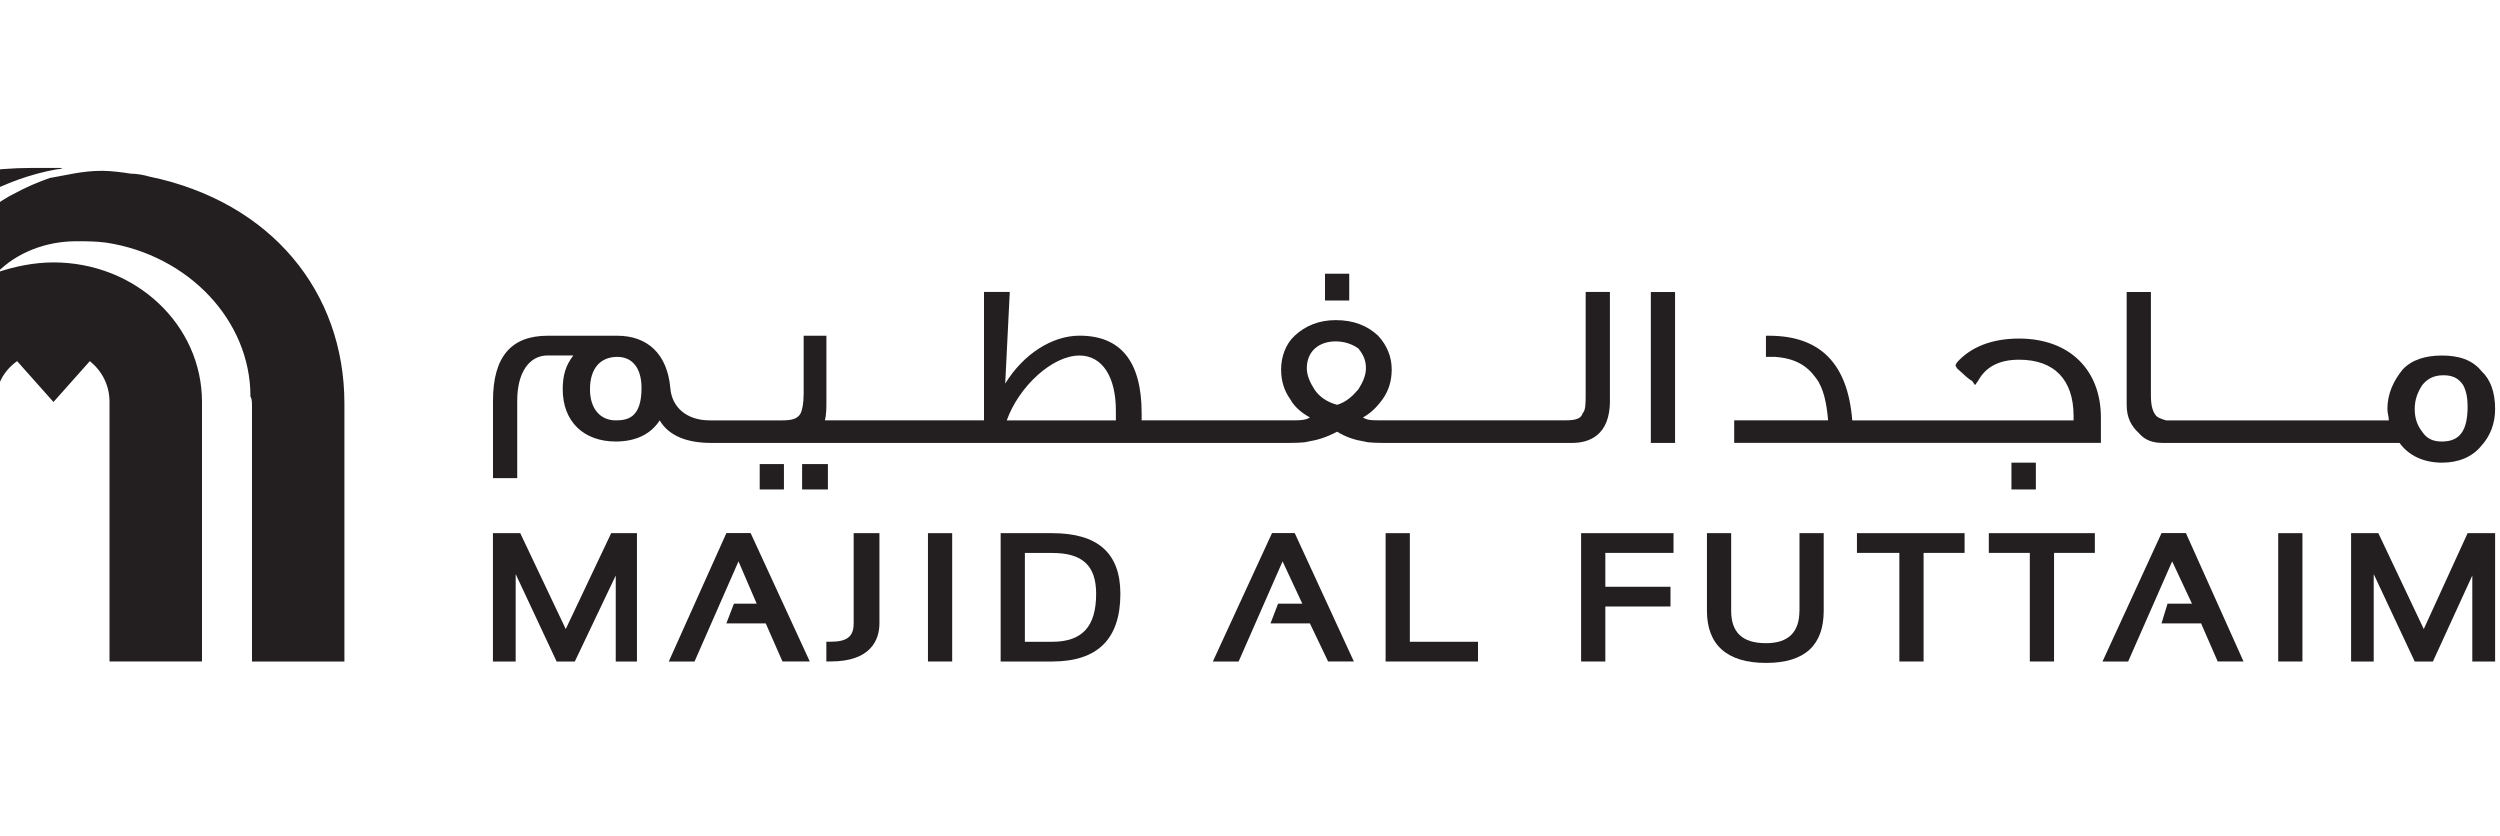
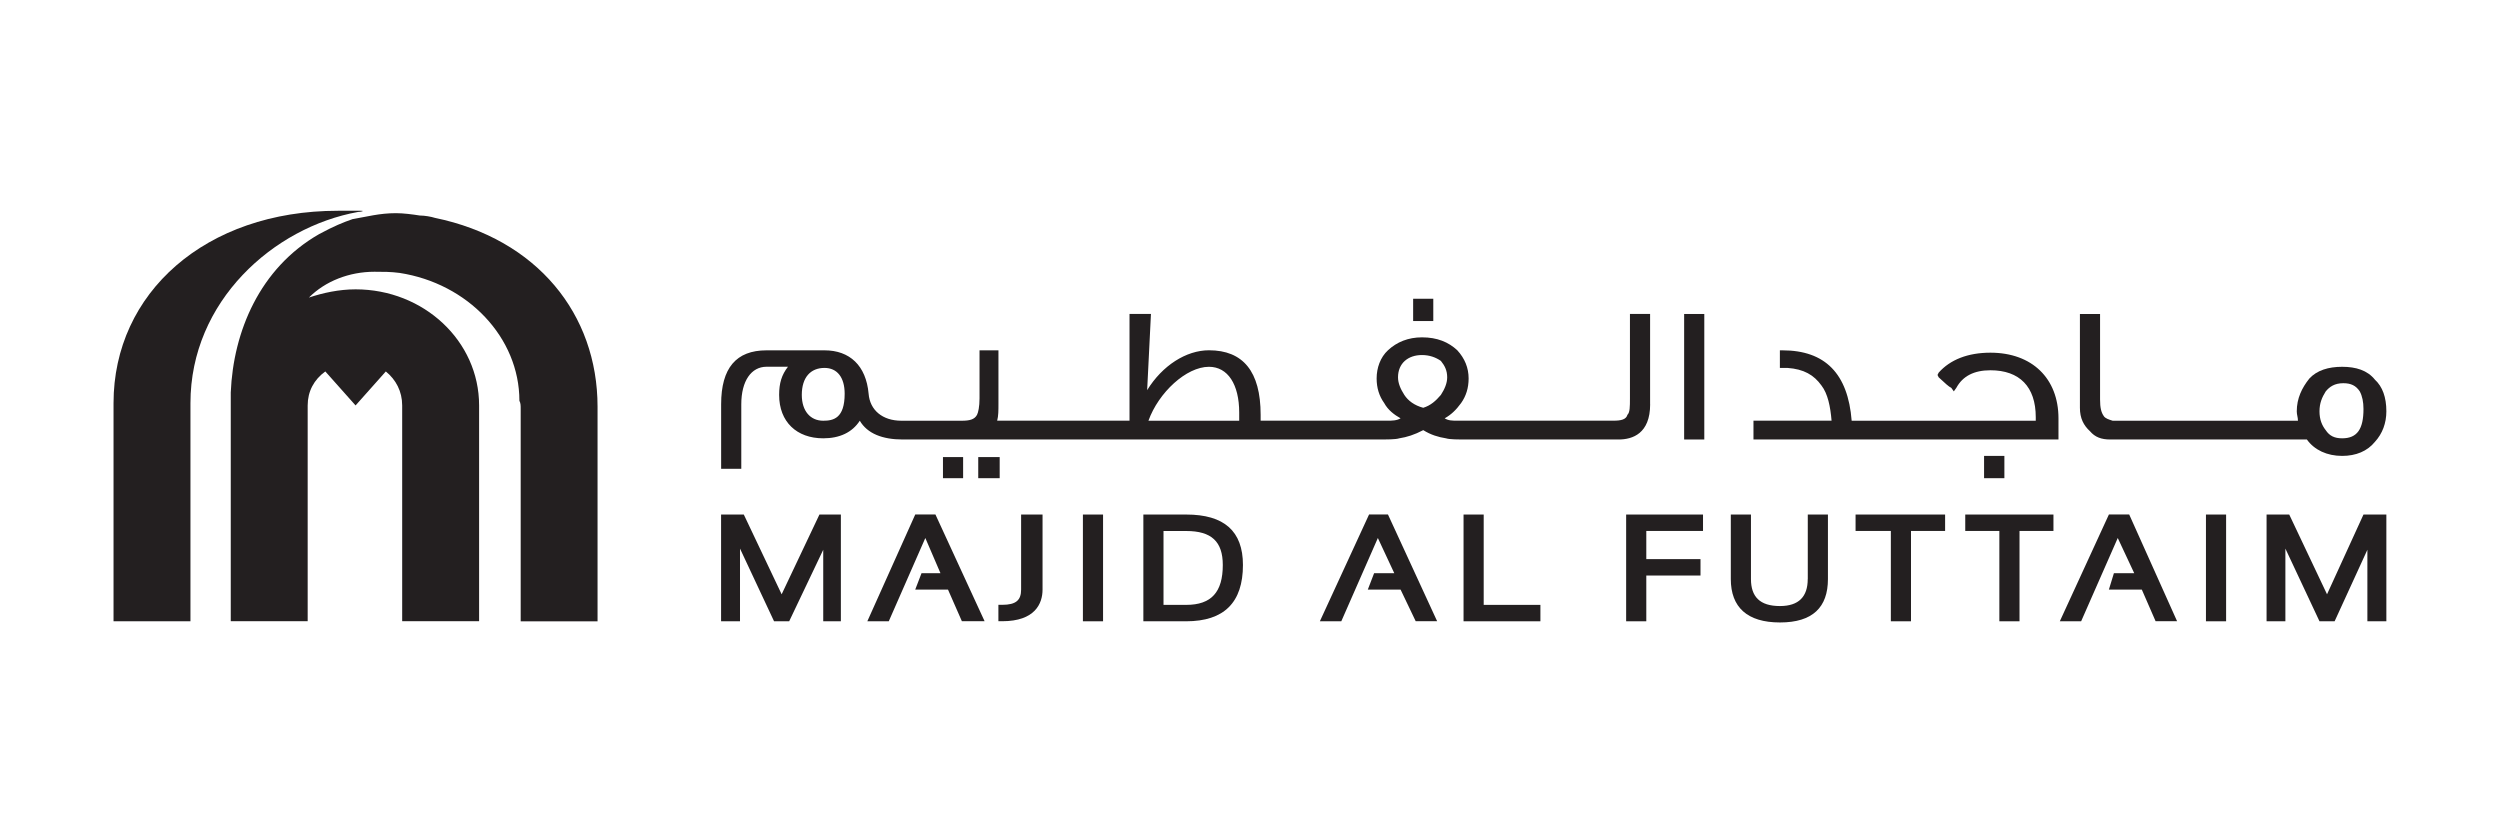
- <svg xmlns="http://www.w3.org/2000/svg" id="Layer_1" version="1.1" viewBox="122 233 389 130">
+ <svg xmlns="http://www.w3.org/2000/svg" id="Layer_1" version="1.1" viewBox="63.8 219.7 467.7 155.9">
  <defs>
    <style>
      .st0 {
        fill: #231f20;
      }
    </style>
  </defs>
  <g>
    <path id="path3041" class="st0" d="M217.1,315.96h0l-7.07,14.92-7.08-14.92h-4.25v19.97h3.54v-13.6l6.37,13.6h2.83l6.37-13.38v13.38h3.3v-19.97h-4.01Z" />
    <path id="path3051" class="st0" d="M235.02,315.96h0l-8.96,19.97h4.01l6.84-15.58,2.83,6.58h-3.54l-1.18,3.07h6.13l2.6,5.92h4.25l-9.2-19.97h-3.77Z" />
    <path id="path3061" class="st0" d="M254.83,330h0c0,1.97-.94,2.85-3.54,2.85h-.71v3.07h.71c6.13,0,7.55-3.29,7.55-5.92v-14.04h-4.01s0,14.04,0,14.04Z" />
    <path id="path3071" class="st0" d="M266.39,335.93h3.77v-19.97h-3.77v19.97Z" />
    <path id="path3081" class="st0" d="M285.72,315.96h-8.02v19.97h8.02c7.07,0,10.61-3.51,10.61-10.53,0-6.36-3.54-9.44-10.61-9.44ZM285.72,332.86h-4.25v-13.82h4.25c4.72,0,6.84,1.97,6.84,6.36,0,5.05-2.12,7.46-6.84,7.46Z" />
    <path id="path3091" class="st0" d="M319.92,315.96h0l-9.2,19.97h4.01l6.84-15.58,3.07,6.58h-3.77l-1.18,3.07h6.13l2.83,5.92h4.01l-9.2-19.97h-3.54Z" />
    <path id="path3101" class="st0" d="M337.6,315.96h0v19.97h14.38v-3.07h-10.61v-16.9h-3.77Z" />
    <path id="path3111" class="st0" d="M368.02,315.96h0v19.97h3.77v-8.56h10.14v-3.07h-10.14v-5.27h10.61v-3.07h-14.38,0Z" />
    <path id="path3121" class="st0" d="M401.99,328.03h0c0,3.29-1.67,5.05-5.2,5.05-3.77,0-5.42-1.76-5.42-5.05v-12.07h-3.77v12.07c0,5.27,3.07,8.12,9.2,8.12s8.97-2.85,8.97-8.12v-12.07h-3.77v12.07h0Z" />
    <path id="path3131" class="st0" d="M410.94,315.96h0v3.07h6.6v16.9h3.77v-16.9h6.38v-3.07h-16.75,0Z" />
    <path id="path3141" class="st0" d="M431.46,315.96h0v3.07h6.38v16.9h3.77v-16.9h6.35v-3.07h-16.5,0Z" />
    <path id="path3151" class="st0" d="M458.33,315.96h0l-9.18,19.97h3.99l6.85-15.58,3.08,6.58h-3.8l-.94,3.07h6.16l2.58,5.92h4.02l-8.96-19.97h-3.8Z" />
    <path id="path3161" class="st0" d="M476.49,335.93h3.77v-19.97h-3.77v19.97Z" />
    <path id="path3171" class="st0" d="M505.96,315.96h0l-6.82,14.92-7.07-14.92h-4.24v19.97h3.52v-13.6l6.38,13.6h2.83l6.13-13.38v13.38h3.55v-19.97h-4.27,0Z" />
    <path id="path3181" class="st0" d="M240.21,309.16h3.77v-3.95h-3.77v3.95Z" />
    <path id="path3191" class="st0" d="M250.82,305.21h-4.01v3.95h4.01v-3.95Z" />
    <path id="path3201" class="st0" d="M331.94,275.59h-3.77v4.17h3.77v-4.17Z" />
    <path id="path3211" class="st0" d="M372.5,295.33h0v-16.9h-3.77v15.8c0,1.54,0,2.63-.47,3.07-.24.88-1.18,1.1-2.59,1.1h-29.24c-.94,0-1.65,0-2.36-.44,1.18-.66,2.12-1.54,3.07-2.85.94-1.32,1.41-2.85,1.41-4.61,0-1.97-.71-3.73-2.12-5.27-1.65-1.54-3.77-2.42-6.6-2.42-2.59,0-4.72.88-6.37,2.42-1.42,1.31-2.12,3.29-2.12,5.27,0,1.76.47,3.29,1.42,4.61.71,1.31,1.89,2.19,3.06,2.85-.71.44-1.65.44-2.36.44h-23.82v-1.1c0-8.12-3.3-12.07-9.67-12.07-4.25,0-8.73,2.85-11.56,7.46l.71-14.26h-4.01v19.97h-24.76c.24-.88.24-1.98.24-3.07v-10.09h-3.54v9c0,1.54-.24,2.63-.47,3.07-.47.88-1.41,1.1-2.83,1.1h-11.32c-3.53,0-5.89-1.98-6.13-5.05-.47-5.27-3.54-8.12-8.25-8.12h-10.85c-5.66,0-8.49,3.29-8.49,10.09v12.07h3.77v-12.07c0-4.39,1.89-7.02,4.72-7.02h4.01c-1.18,1.53-1.65,3.07-1.65,5.27,0,5.05,3.3,8.12,8.25,8.12,3.07,0,5.42-1.1,6.84-3.29,1.41,2.41,4.25,3.51,8.02,3.51h88.43c2.36,0,3.77,0,4.48-.22,1.41-.22,2.83-.66,4.48-1.53,1.41.88,2.83,1.31,4.25,1.53.71.22,2.12.22,4.25.22h28.06c2.59,0,5.89-1.1,5.89-6.58h0ZM329.82,286.12h0c1.41,0,2.6.44,3.54,1.1.71.88,1.18,1.76,1.18,3.07,0,1.1-.47,2.19-1.18,3.29-.94,1.1-1.89,1.97-3.3,2.41-1.65-.44-2.83-1.32-3.54-2.41-.71-1.1-1.18-2.2-1.18-3.29,0-2.63,1.89-4.17,4.48-4.17ZM295.63,296.87h0v1.54h-16.98c1.89-5.27,7.08-10.09,11.32-10.09,3.53,0,5.66,3.29,5.66,8.56ZM217.81,298.41h0c-2.36,0-4.01-1.76-4.01-4.83,0-3.29,1.65-5.05,4.25-5.05,2.36,0,3.77,1.76,3.77,4.83,0,4.61-2.12,5.05-4.01,5.05Z" />
    <path id="path3221" class="st0" d="M382.64,278.44h-3.77v23.48h3.77v-23.48Z" />
    <path id="path3231" class="st0" d="M448.9,297.97h0c0-7.46-4.93-12.29-12.73-12.29-4.24,0-7.54,1.32-9.68,3.73l-.22.44.22.44c1.19,1.1,1.89,1.76,2.36,1.97l.47.66.47-.66c1.19-2.19,3.3-3.29,6.38-3.29,5.44,0,8.48,3.07,8.48,8.78v.66h-34.44c-.69-8.78-4.93-13.17-12.96-13.17h-.47v3.29h1.42c3.06.22,4.94,1.31,6.36,3.29,1.19,1.54,1.67,3.95,1.89,6.58h-14.61v3.51h57.06v-3.95h0Z" />
    <path id="path3241" class="st0" d="M438.78,304.99h-3.8v4.17h3.8v-4.17Z" />
    <path id="path3251" class="st0" d="M458.58,301.92h36.79c1.41,1.97,3.77,3.07,6.6,3.07,2.58,0,4.71-.88,6.13-2.63,1.41-1.54,2.14-3.51,2.14-5.71,0-2.63-.72-4.61-2.14-5.92-1.41-1.76-3.55-2.41-6.13-2.41s-4.71.66-6.13,2.19c-1.41,1.76-2.36,3.73-2.36,6.14,0,.66.22,1.1.22,1.76h-34.66c-.72-.22-1.41-.44-1.67-.88-.47-.66-.69-1.54-.69-3.07v-16.02h-3.77v17.55c0,1.97.69,3.29,1.89,4.39.94,1.1,2.11,1.54,3.77,1.54h0ZM501.97,301.7h0c-1.41,0-2.36-.44-3.08-1.53-.69-.88-1.16-1.98-1.16-3.51s.47-2.63,1.16-3.73c.72-.88,1.67-1.54,3.3-1.54,1.41,0,2.36.44,3.08,1.54.47.88.69,1.97.69,3.29,0,3.73-1.16,5.48-3.99,5.48Z" />
    <path class="st0" d="M129.85,260.66h0c-1.89.66-3.54,1.32-6.37,2.85-11.08,6.36-16.04,18.21-16.51,29.62v1.98h0v40.81h14.39v-40.37c0-2.63,1.18-4.83,3.3-6.36l5.66,6.36,5.66-6.36c1.89,1.54,3.06,3.73,3.06,6.36v40.37h14.39v-40.37c0-12.07-10.38-21.72-23.11-21.72-3.07,0-6.13.66-8.73,1.54h0c3.06-3.07,7.54-4.83,12.26-4.83h0c1.65,0,3.07,0,4.72.22,12.74,1.97,22.4,12.07,22.4,23.92.24.44.24.88.24,1.54v39.72h14.38v-40.15c0-17.33-11.32-31.38-30.42-35.33-.71-.22-1.89-.44-2.83-.44-1.41-.22-3.06-.44-4.48-.44-3.06,0-5.42.66-8.02,1.1Z" />
    <path class="st0" d="M127.02,259.13h0c-24.76,0-41.98,15.36-41.98,35.99v40.81h14.39v-40.81c0-19.09,15.56-32.91,31.36-35.77.47,0,1.41-.22.47-.22h-4.25Z" />
  </g>
</svg>
